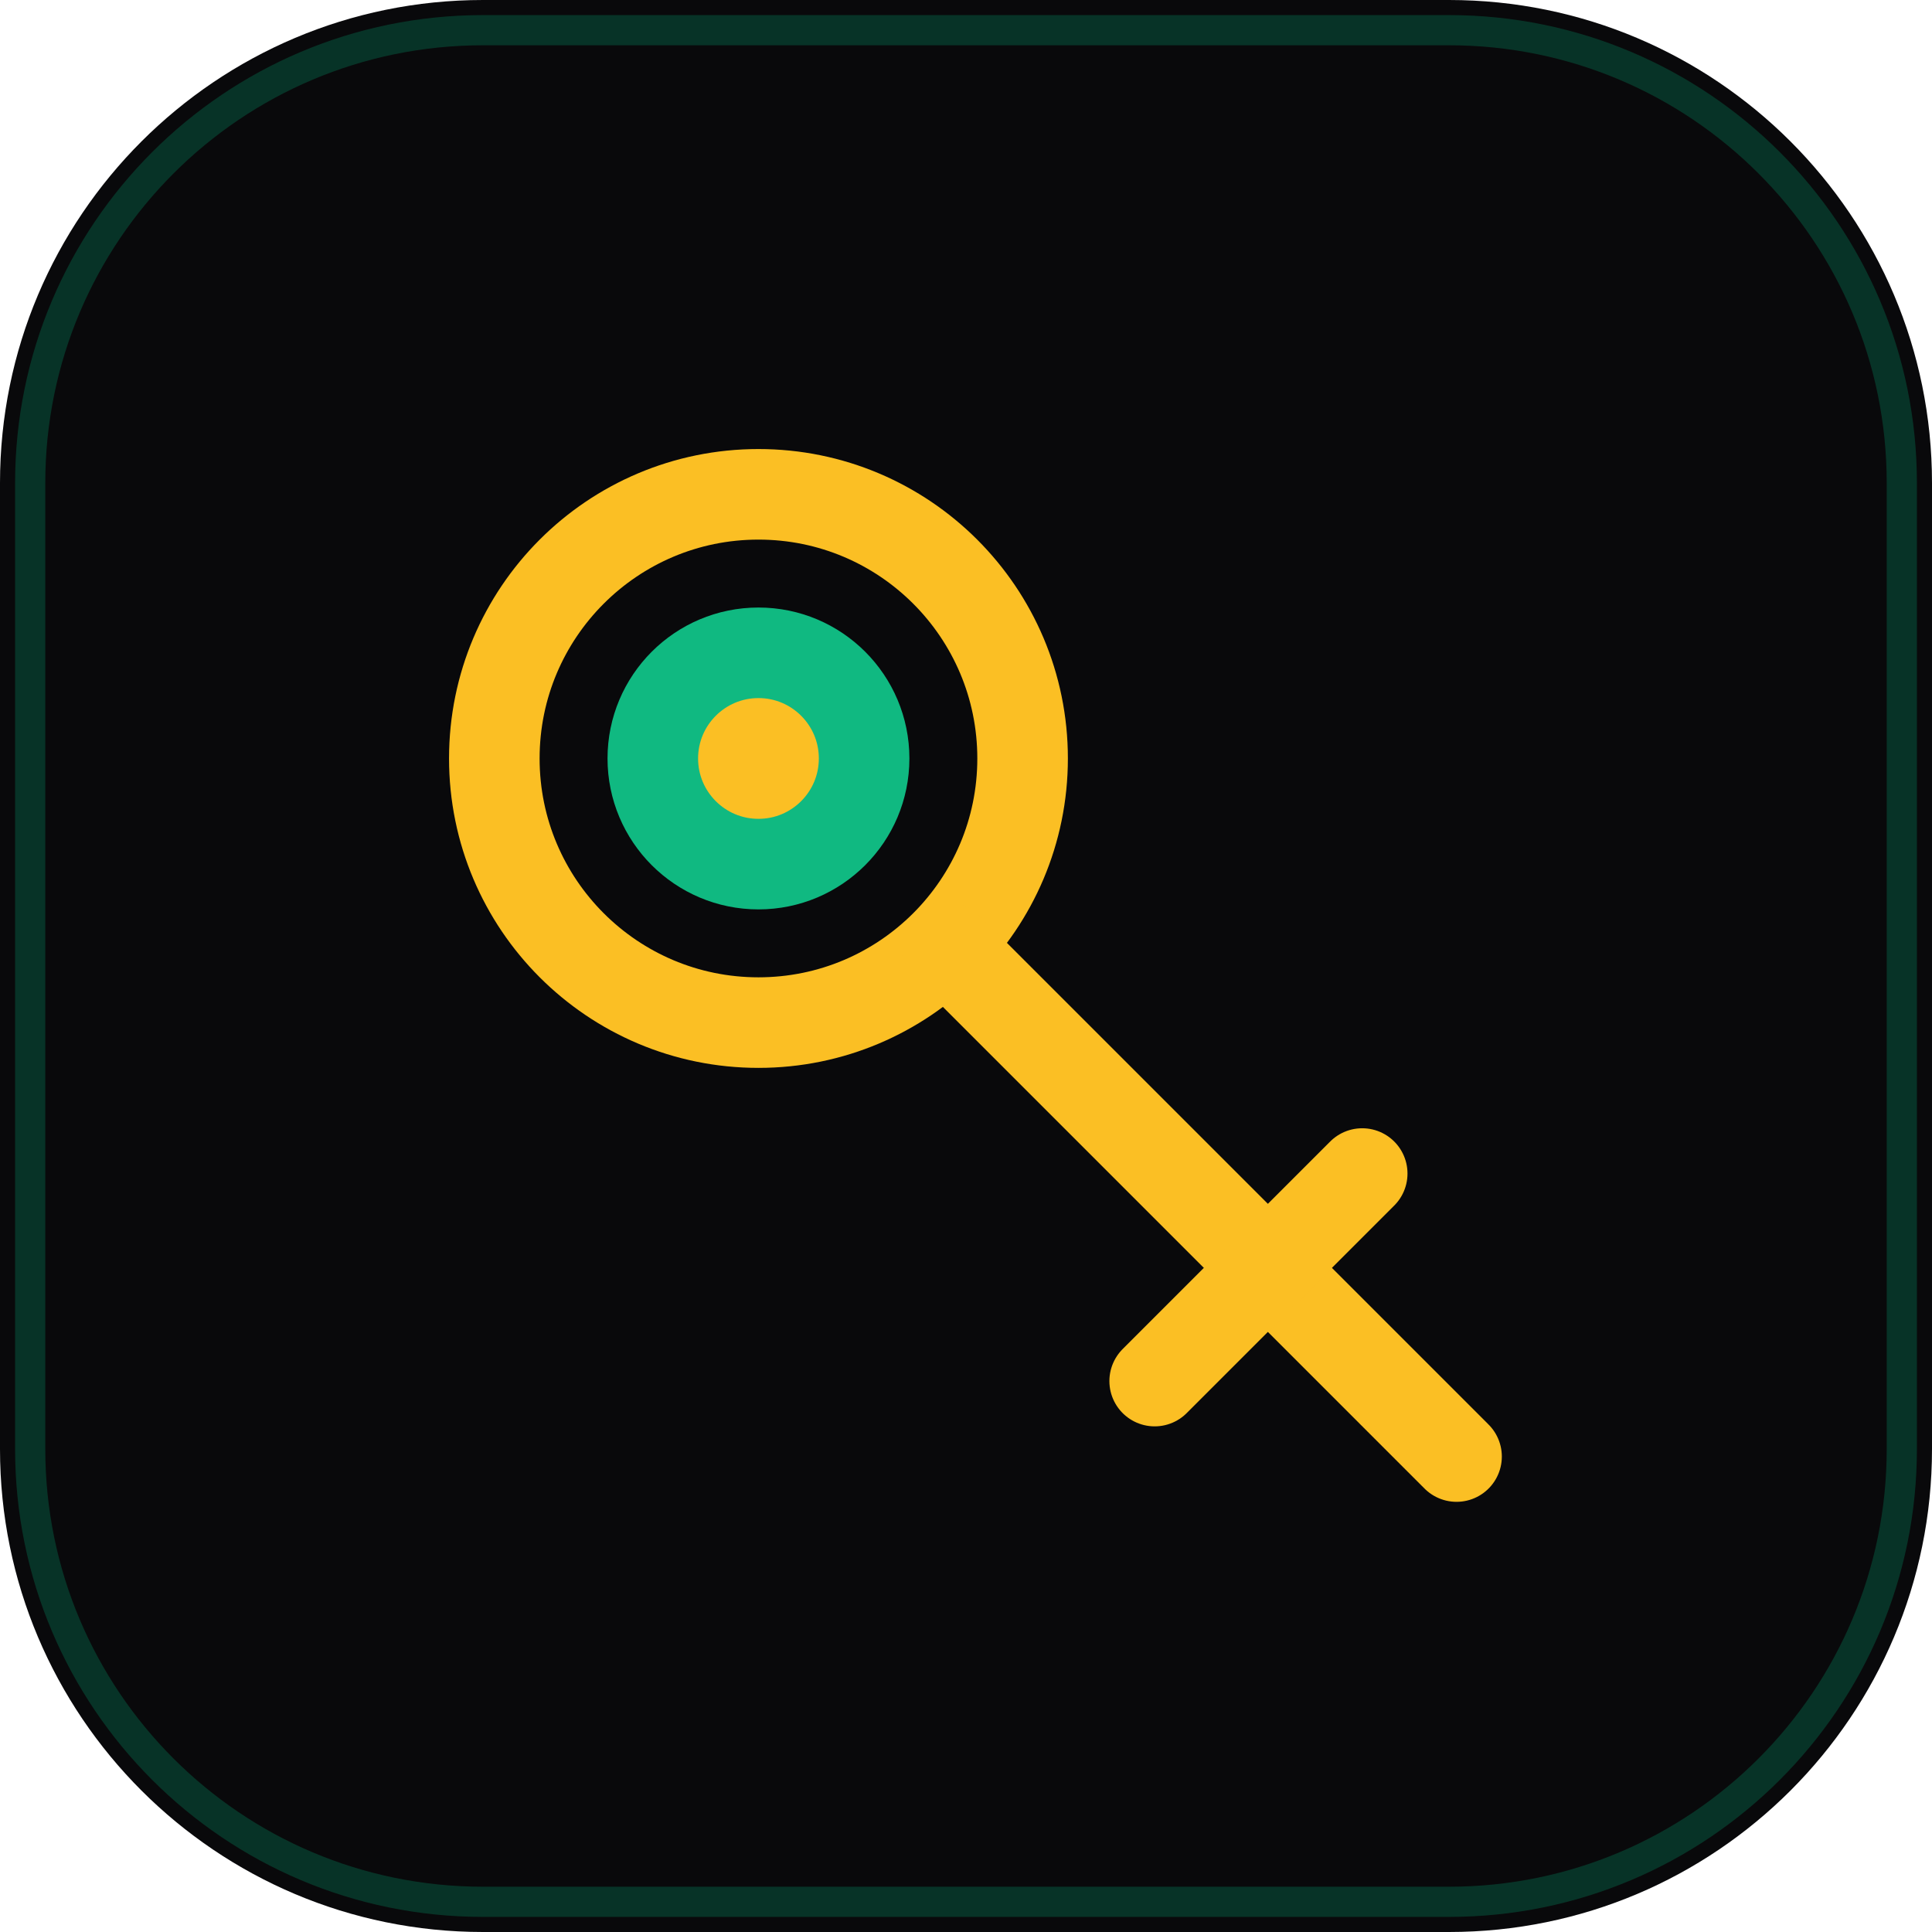
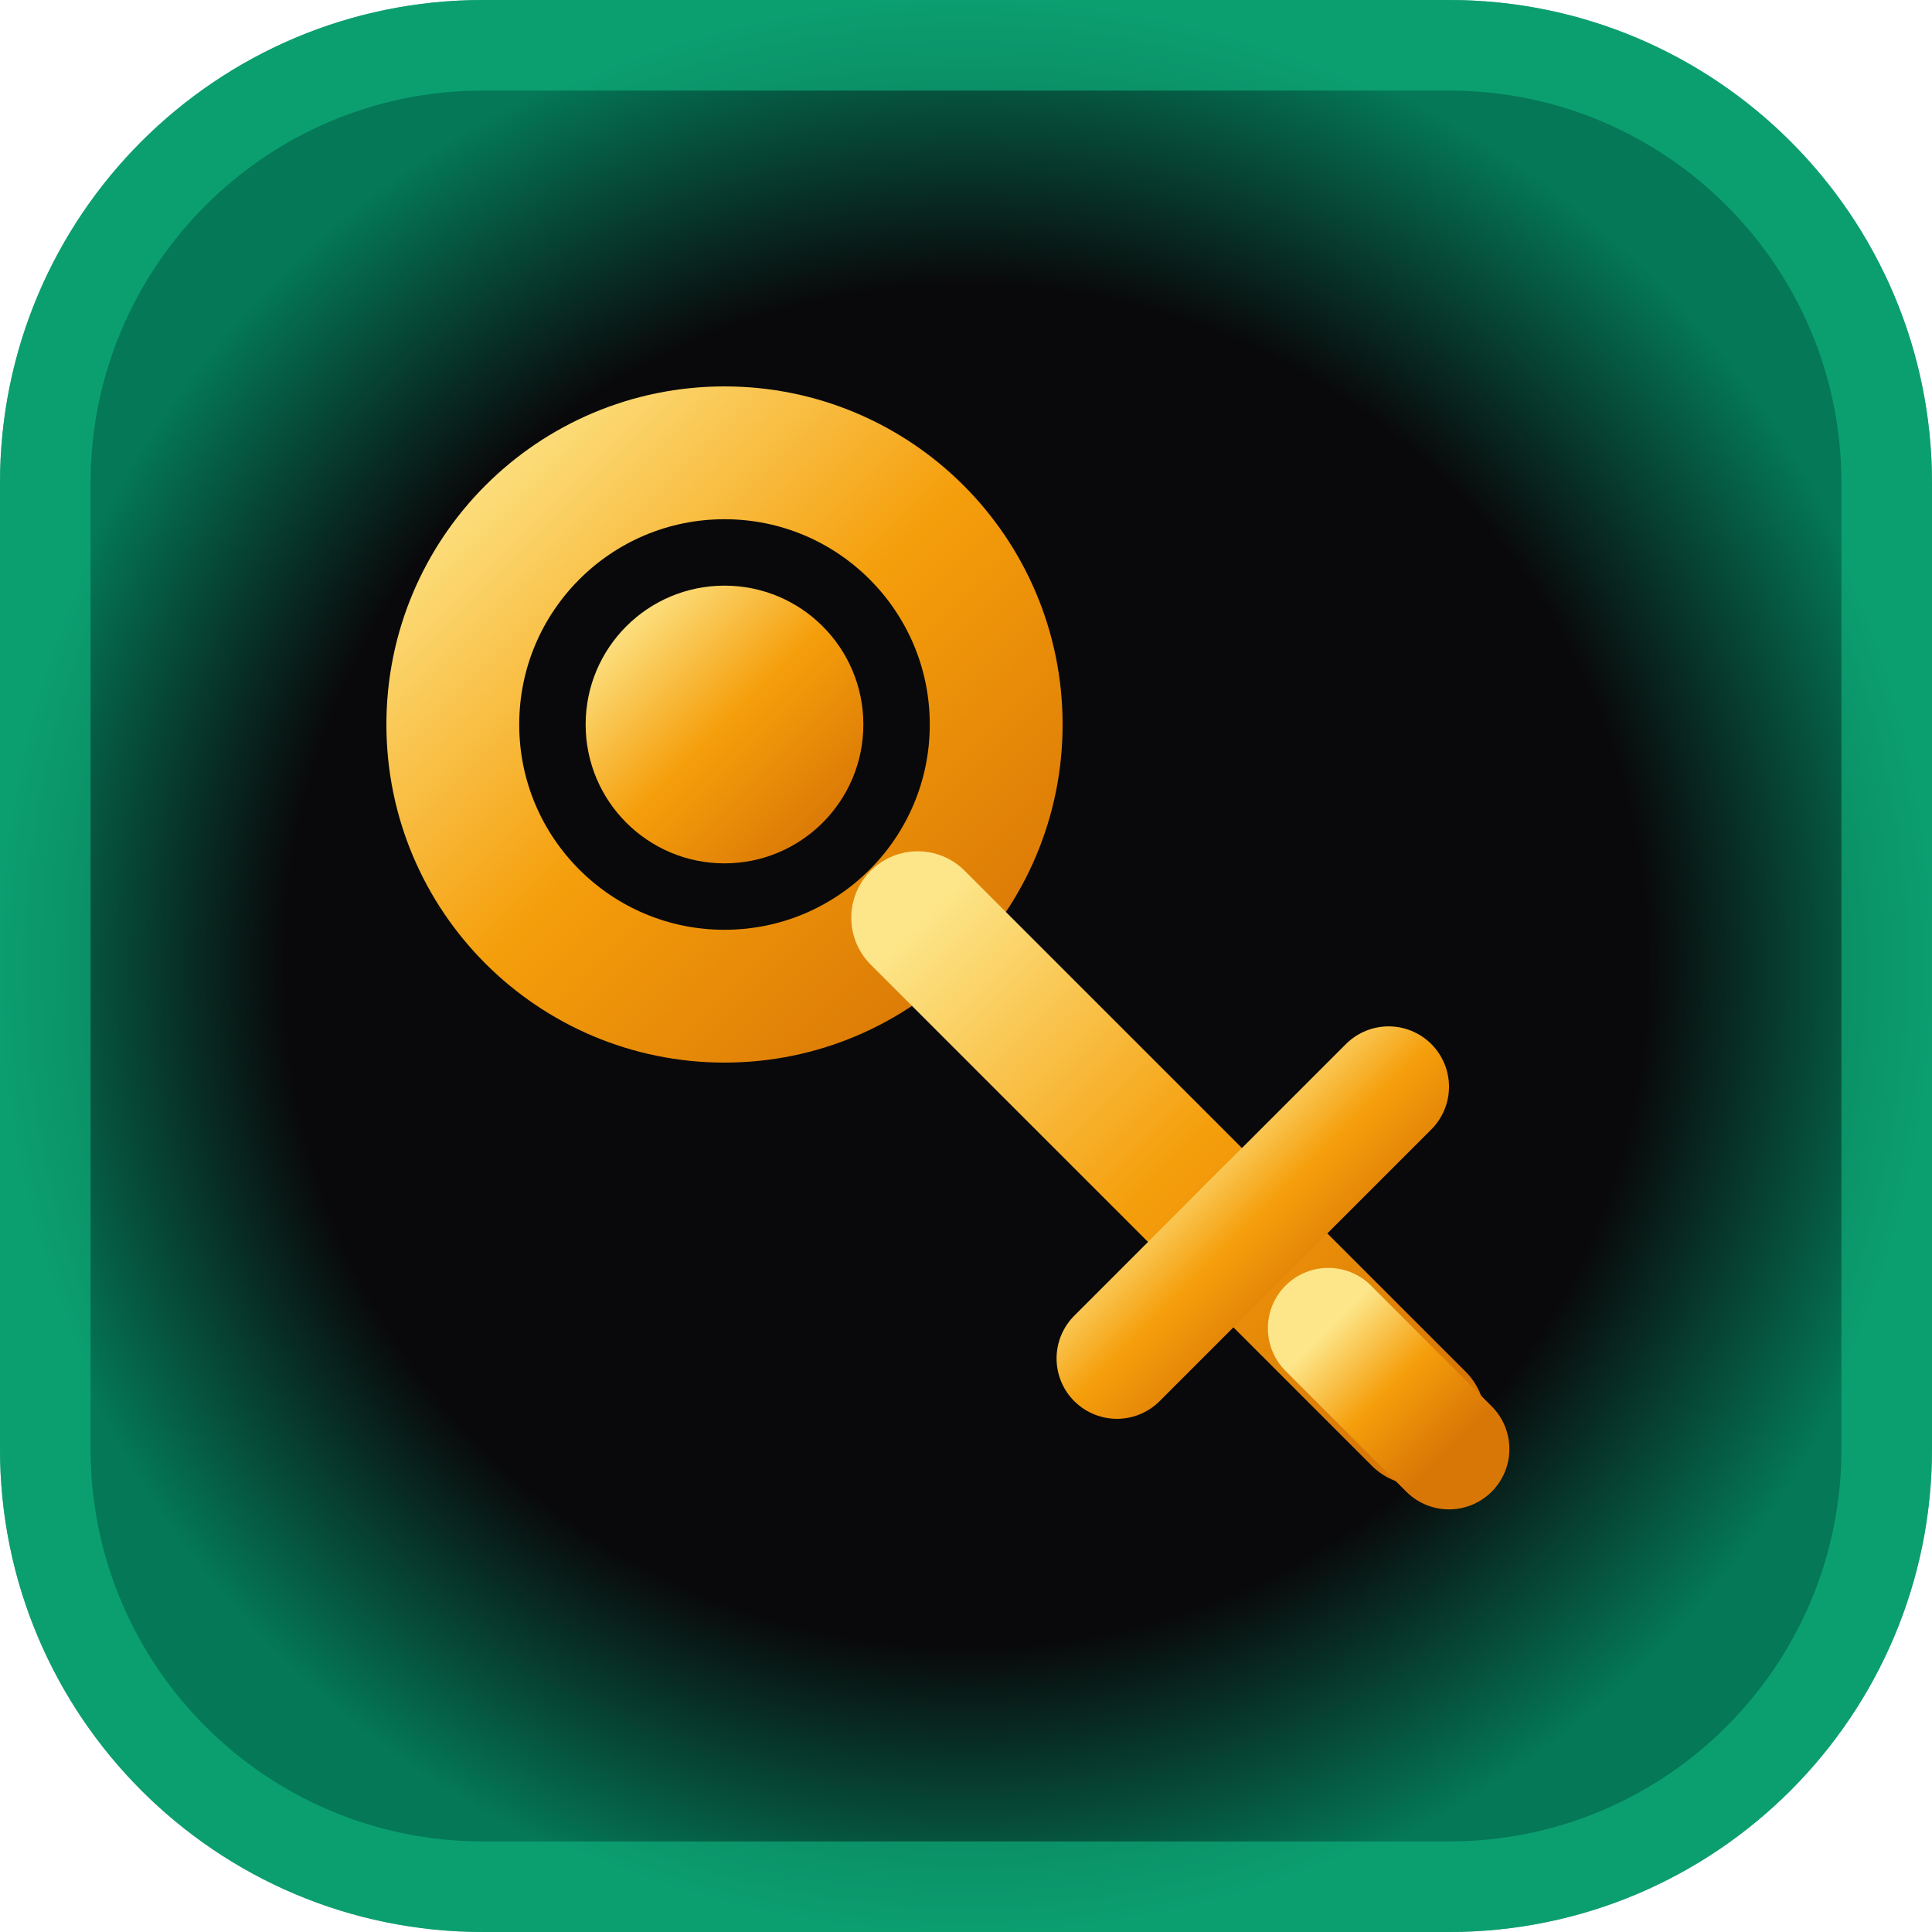
- <svg xmlns="http://www.w3.org/2000/svg" viewBox="0 0 512 512" width="512" height="512">
-   <rect width="512" height="512" rx="128" fill="#09090b" />
-   <rect x="8" y="8" width="496" height="496" rx="120" fill="none" stroke="#059669" stroke-width="8" stroke-opacity="0.3" />
-   <g transform="translate(106, 106)" fill="none" stroke="#10b981" stroke-width="24" stroke-linecap="round" stroke-linejoin="round">
-     <circle cx="95" cy="95" r="70" stroke="#fbbf24" />
-     <path d="m145 145 135 135" stroke="#fbbf24" />
-     <path d="m230 230 25-25" stroke="#fbbf24" />
-     <path d="m200 260 25-25" stroke="#fbbf24" />
-     <circle cx="95" cy="95" r="28" fill="#fbbf24" />
+ <svg xmlns="http://www.w3.org/2000/svg" viewBox="0 0 32 32" width="32" height="32">
+   <defs>
+     <linearGradient id="goldKey" x1="0%" y1="0%" x2="100%" y2="100%">
+       <stop offset="0%" stop-color="#fde68a" />
+       <stop offset="50%" stop-color="#f59e0b" />
+       <stop offset="100%" stop-color="#d97706" />
+     </linearGradient>
+     <radialGradient id="emeraldRim" cx="50%" cy="50%" r="50%">
+       <stop offset="70%" stop-color="#09090b" />
+       <stop offset="100%" stop-color="#047857" />
+     </radialGradient>
+   </defs>
+   <rect width="32" height="32" rx="8" fill="url(#emeraldRim)" />
+   <rect x="0.75" y="0.75" width="30.5" height="30.5" rx="7.25" fill="none" stroke="#10b981" stroke-width="1.5" stroke-opacity="0.6" />
+   <g transform="translate(6, 6)" fill="none" stroke="url(#goldKey)" stroke-linecap="round" stroke-linejoin="round">
+     <circle cx="6" cy="6" r="4.5" stroke-width="2.2" />
+     <circle cx="6" cy="6" r="1.8" fill="url(#goldKey)" />
+     <path d="M9.2 9.2 L17.5 17.5" stroke-width="2.2" />
+     <path d="M14.5 14.5 L17 12" stroke-width="2" />
+     <path d="M12.5 16.5 L15 14" stroke-width="2" />
+     <path d="M16 16 L18 18" stroke-width="2" />
  </g>
</svg>
